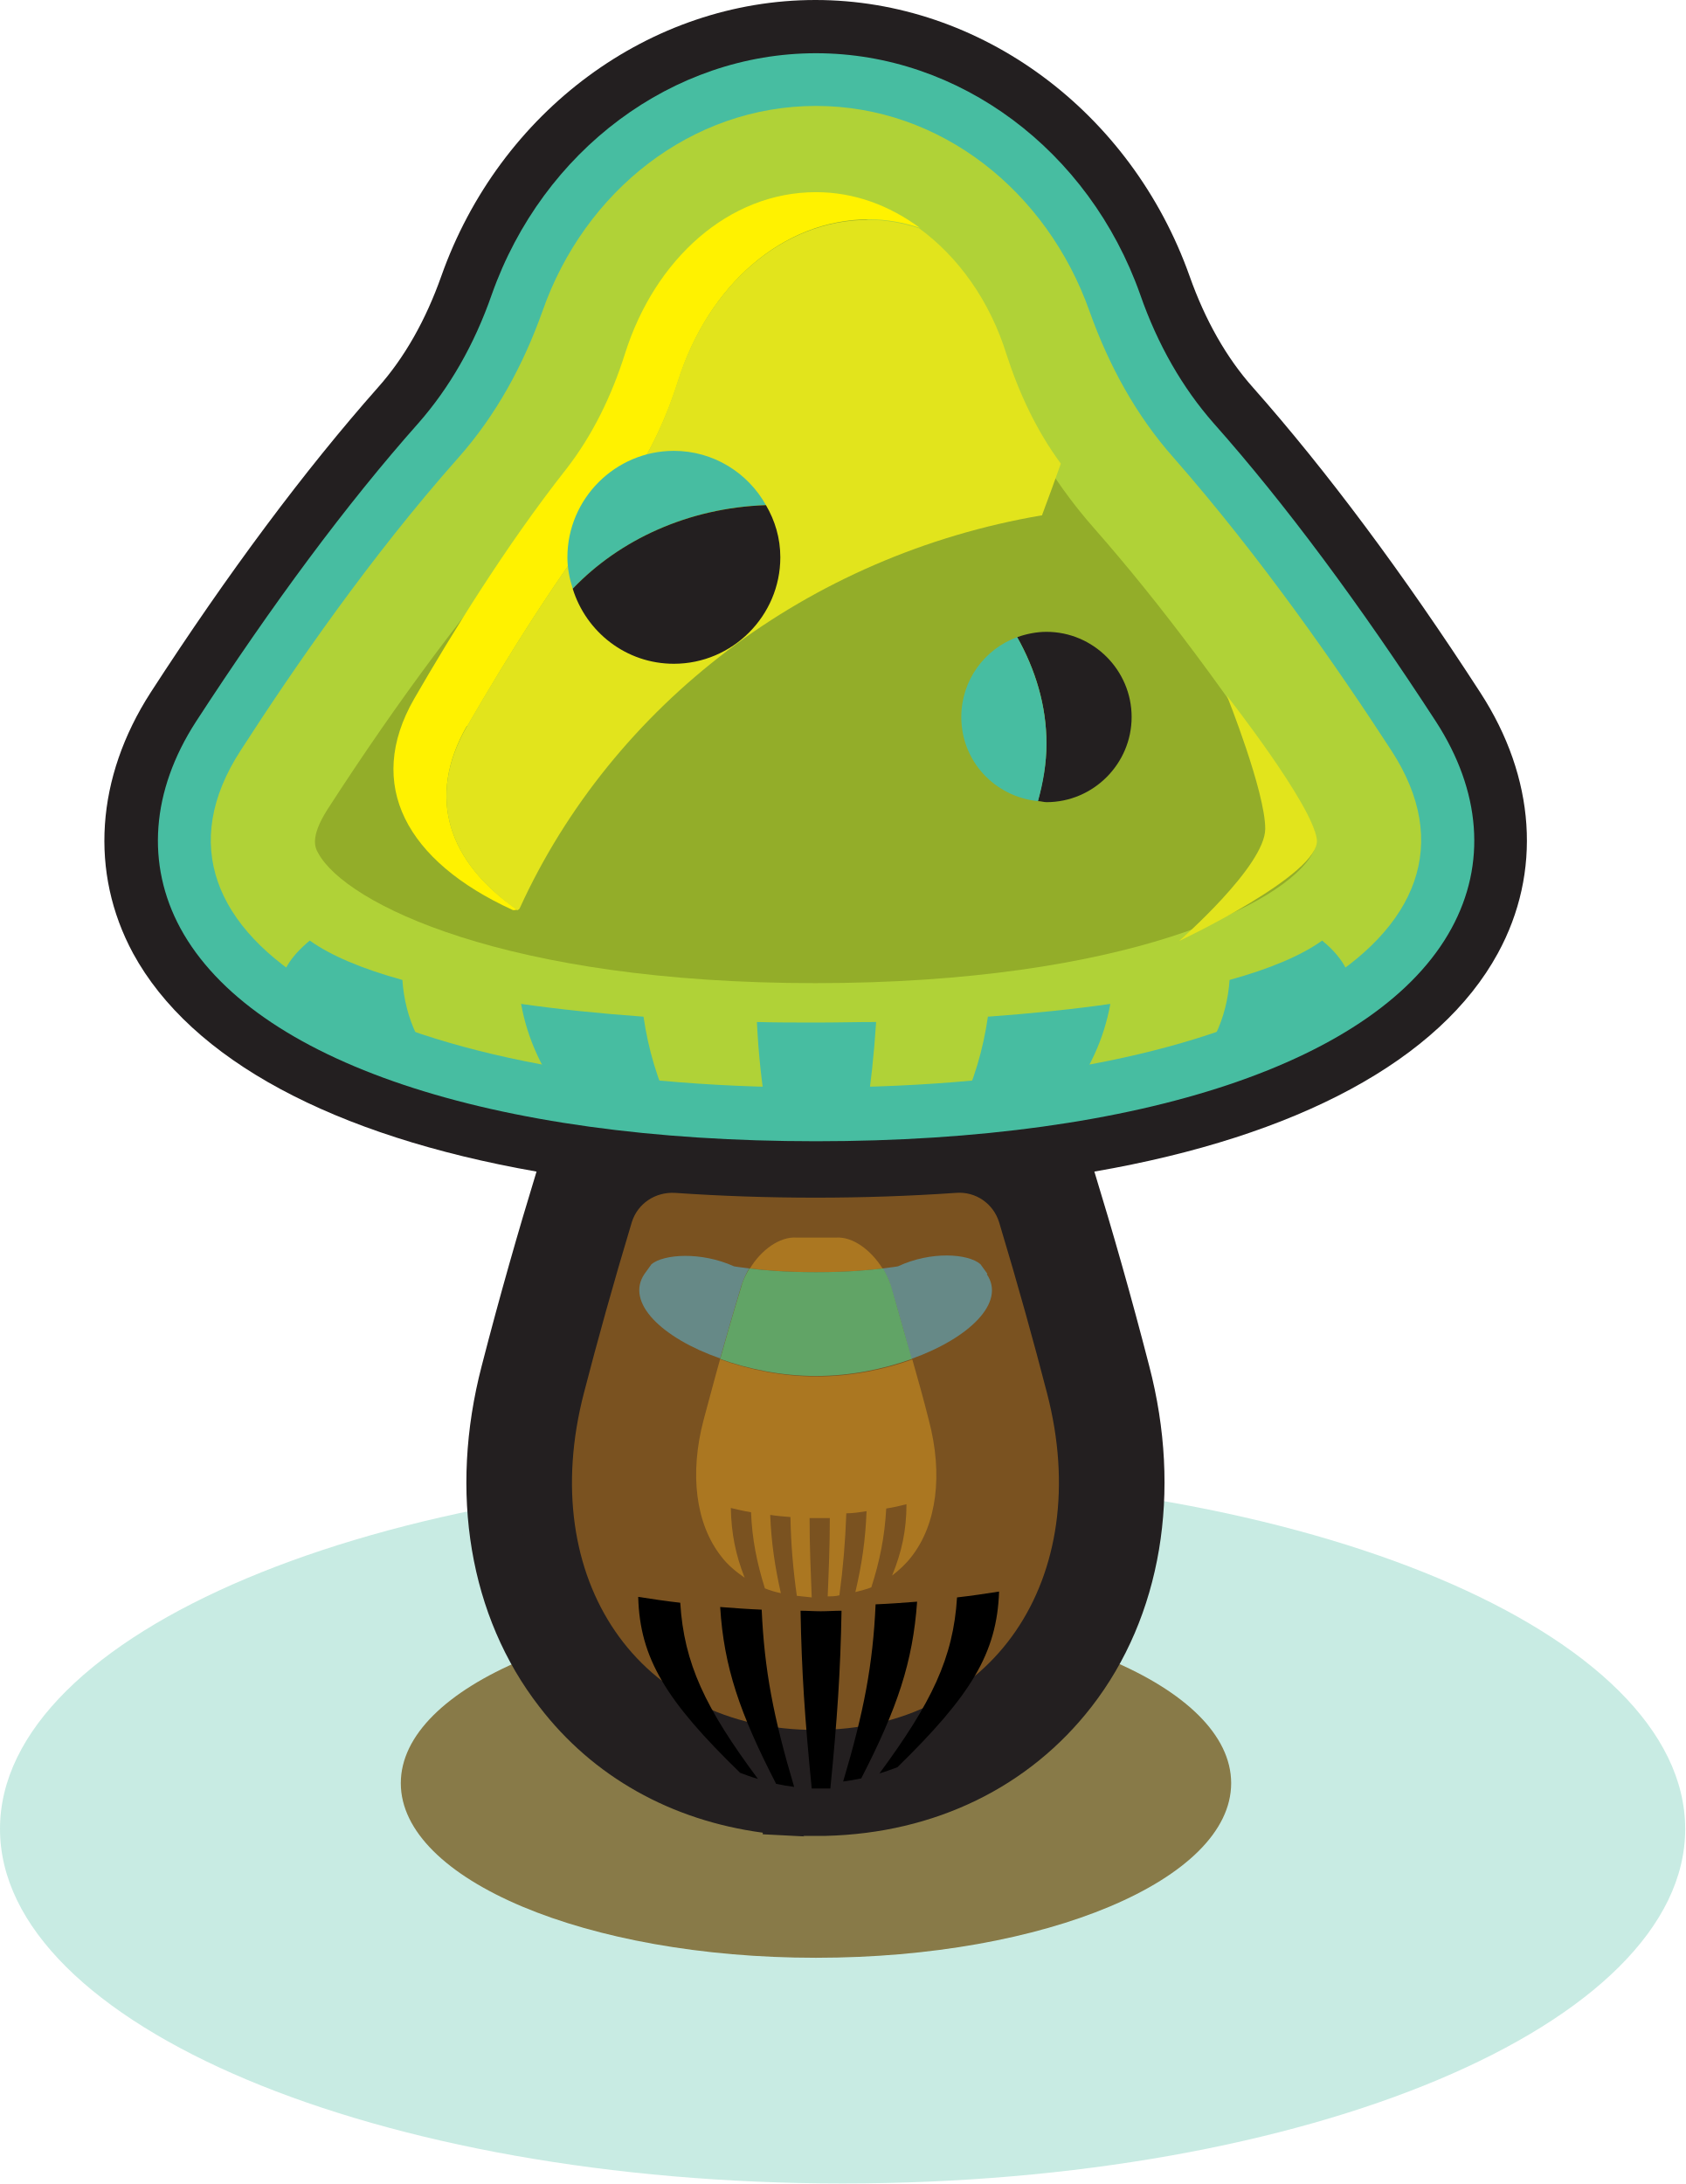
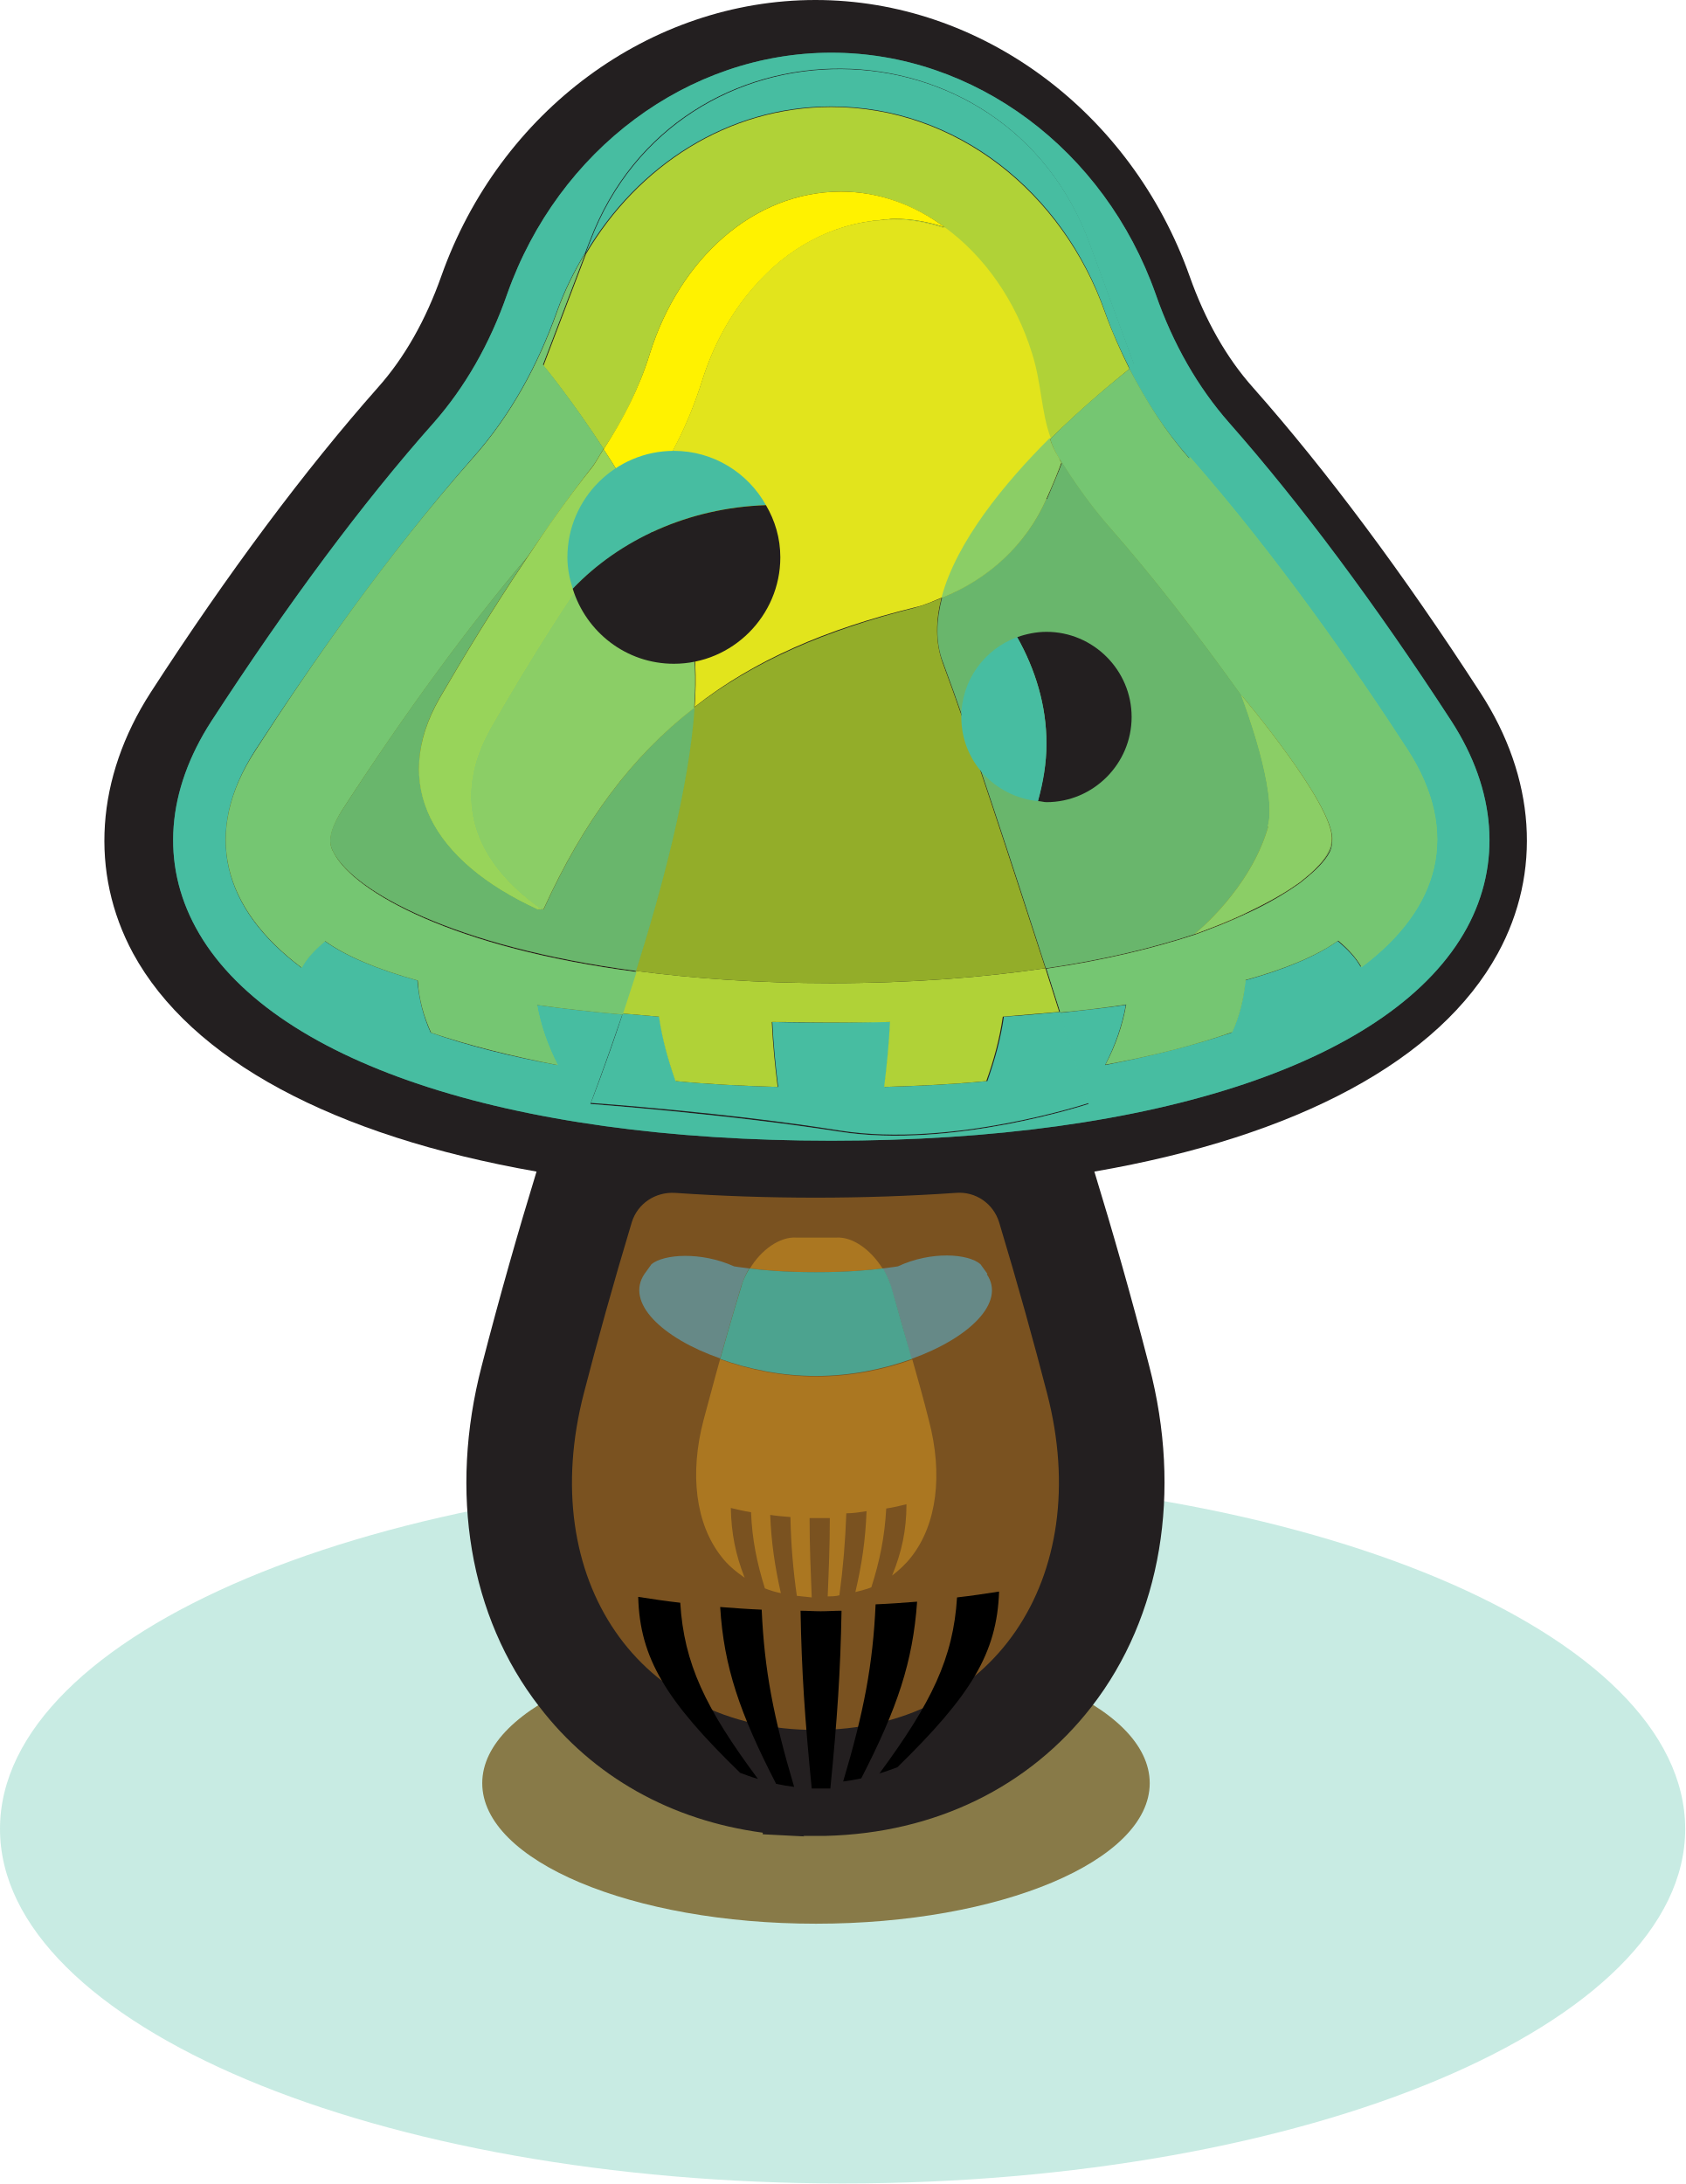
- <svg xmlns="http://www.w3.org/2000/svg" id="Layer_2" data-name="Layer 2" viewBox="0 0 31.66 41.03">
+ <svg xmlns="http://www.w3.org/2000/svg" id="Layer_2" data-name="Layer 2" viewBox="0 0 31.66 41.03" overflow="visible">
  <defs>
    <style>
      .cls-1 {
        fill: #668987;
      }

      .cls-2 {
        fill: #231f20;
      }

      .cls-3 {
-         fill: #61a466;
-       }
- 
-       .cls-4 {
        fill: #6c4a05;
        opacity: .7;
      }

-       .cls-5 {
+       .cls-4 {
        fill: #e2e41c;
      }

-       .cls-6 {
+       .cls-5 {
        fill: #b0d237;
      }

+       .cls-6 {
+         fill: #7a5220;
+       }
+ 
      .cls-7 {
-         fill: #7a5220;
+         opacity: .56;
+       }
+ 
+       .cls-7, .cls-8, .cls-9 {
+         fill: #47bda1;
      }

      .cls-8 {
        opacity: .3;
      }

-       .cls-8, .cls-9 {
-         fill: #47bda1;
+       .cls-10 {
+         fill: #4ca38f;
      }

-       .cls-10 {
+       .cls-11 {
        fill: #93ad29;
      }

-       .cls-11 {
+       .cls-12 {
        fill: #ab7721;
      }

-       .cls-12 {
+       .cls-13 {
        fill: #fff200;
      }
    </style>
  </defs>
  <g id="Layer_1-2" data-name="Layer 1">
    <g>
      <ellipse class="cls-8" cx="15.83" cy="34.36" rx="15.83" ry="6.66" />
-       <ellipse class="cls-4" cx="15.33" cy="33.5" rx="7.8" ry="3.28" />
+       <ellipse class="cls-3" cx="15.33" cy="33.5" rx="6.27" ry="2.64" />
      <path class="cls-2" d="M15.11,34.5l-.78-.04v-.03c-1.72-.23-3.19-1.05-4.2-2.37-1.31-1.69-1.7-4.02-1.08-6.4.34-1.32.69-2.54,1.03-3.65-3.82-.67-6.49-2.1-7.58-4.1-.82-1.52-.7-3.3.33-4.9,1.45-2.24,2.89-4.17,4.27-5.73.5-.56.9-1.27,1.19-2.09,1.1-3.11,3.93-5.19,7.03-5.19s5.93,2.09,7.03,5.19c.29.82.69,1.53,1.19,2.09,1.38,1.56,2.82,3.49,4.27,5.73,1.04,1.6,1.16,3.38.33,4.9-1.09,2-3.76,3.44-7.58,4.1.34,1.11.69,2.33,1.03,3.65.62,2.37.23,4.71-1.08,6.4-1.17,1.51-2.94,2.38-5,2.43-.07,0-.13,0-.2,0s-.13,0-.22,0Z" />
-       <path class="cls-2" d="M15.33,33.5c-1.82,0-3.39-.73-4.41-2.05-1.12-1.44-1.45-3.46-.91-5.53.57-2.19,1.14-4.07,1.67-5.58.25-.69.44-1.55.59-2.55.42-2.95,1.56-4.72,3.06-4.72s2.64,1.76,3.06,4.72c.14,1,.34,1.86.59,2.55.54,1.51,1.1,3.39,1.67,5.58.54,2.07.21,4.09-.91,5.53-1.02,1.32-2.59,2.05-4.41,2.05Z" />
-       <path class="cls-7" d="M18.77,22.96c-.11-.35-.44-.58-.81-.55-.87.06-1.75.09-2.64.09s-1.77-.03-2.64-.09c-.37-.02-.7.2-.81.55-.35,1.16-.66,2.28-.9,3.21-.91,3.5,1.03,6.33,4.35,6.33s5.26-2.84,4.35-6.33c-.24-.93-.55-2.05-.9-3.21Z" />
-       <path class="cls-9" d="M15.33,21.44c-6.12,0-10.58-1.5-11.94-4-.65-1.2-.55-2.58.29-3.88,1.43-2.2,2.83-4.09,4.18-5.61.58-.66,1.05-1.47,1.38-2.42.96-2.71,3.4-4.53,6.09-4.53s5.13,1.82,6.09,4.53c.33.95.8,1.76,1.38,2.42,1.35,1.52,2.75,3.41,4.18,5.61.84,1.3.95,2.67.29,3.88-1.36,2.5-5.83,4-11.94,4Z" />
-       <path class="cls-6" d="M26.14,14.1c-1-1.54-2.45-3.63-4.09-5.5-.71-.8-1.22-1.74-1.58-2.75-.8-2.26-2.8-3.86-5.14-3.86s-4.35,1.6-5.14,3.86c-.36,1.01-.87,1.95-1.58,2.75-1.65,1.86-3.09,3.95-4.09,5.5-2.27,3.5,2.57,6.33,10.81,6.33s13.08-2.84,10.81-6.33Z" />
-       <path class="cls-10" d="M15.33,18.47c-5.84,0-8.84-1.5-9.35-2.44-.06-.1-.16-.3.17-.82,1.35-2.09,2.68-3.86,3.93-5.28.84-.95,1.51-2.1,1.97-3.42.55-1.54,1.83-2.54,3.27-2.54s2.73,1,3.27,2.54c.47,1.32,1.13,2.47,1.97,3.42,1.25,1.42,2.57,3.19,3.93,5.28.34.52.23.71.17.82-.51.94-3.51,2.44-9.35,2.44Z" />
-       <path class="cls-12" d="M8.78,13.64c.7-1.21,1.71-2.86,2.86-4.32.49-.63.85-1.37,1.1-2.16.56-1.78,1.95-3.04,3.59-3.04.33,0,.65.06.95.16-.57-.42-1.23-.67-1.95-.67-1.64,0-3.03,1.26-3.59,3.04-.25.79-.61,1.53-1.1,2.16-1.15,1.46-2.16,3.11-2.86,4.32-.93,1.62-.14,3.05,1.84,3.96.03.02.07,0,.1,0-1.29-.89-1.72-2.1-.95-3.45Z" />
-       <path class="cls-5" d="M19.58,9.67c.16-.43.2-.54.35-.96-.45-.61-.78-1.31-1.02-2.05-.31-1-.9-1.83-1.64-2.37-.31-.1-.62-.16-.95-.16-1.64,0-3.03,1.26-3.59,3.04-.25.79-.61,1.53-1.1,2.16-1.15,1.46-2.16,3.11-2.86,4.32-.77,1.34-.34,2.55.95,3.45.02-.01.04-.02.05-.05,1.74-3.8,5.39-6.62,9.81-7.37Z" />
+       <g>
+         <path class="cls-9" d="M15.62,2c2.35,0,4.35,1.6,5.14,3.86.13.37.29.72.46,1.06.05-.04.09-.07.09-.07l-.83-2.26c-1.59-4.36-7.74-4.4-9.39-.06l-.09.23c.98-1.66,2.68-2.76,4.61-2.76Z" />
+         <path class="cls-9" d="M18.54,20.31c-.61.06-1.26.09-1.92.11.05-.4.09-.8.11-1.22-.36,0-.73.01-1.11.01s-.75,0-1.11-.01c.02.42.06.82.11,1.22-.66-.02-1.31-.05-1.92-.11-.14-.39-.25-.79-.31-1.21-.24-.02-.46-.04-.69-.06-.33,1-.6,1.68-.6,1.68,0,0,2.57.18,4.68.52,2.11.33,4.68-.52,4.68-.52,0,0-.22-.7-.54-1.71-.34.03-.69.07-1.06.09-.06.42-.17.81-.31,1.21Z" />
+         <path class="cls-5" d="M15.62,18.47c-1.38,0-2.6-.09-3.67-.23-.09.28-.18.55-.26.8.23.02.45.04.69.06.06.42.17.81.31,1.21.61.06,1.26.09,1.92.11-.05-.4-.09-.8-.11-1.22.36,0,.73.01,1.11.01s.75,0,1.11-.01c-.02.42-.06.82-.11,1.22.66-.02,1.31-.05,1.92-.11.14-.39.25-.79.31-1.21.37-.03.72-.06,1.06-.09-.08-.26-.17-.53-.26-.82-1.15.17-2.49.28-4.03.28Z" />
+         <path class="cls-5" d="M11.34,8.44c.37-.55.67-1.15.87-1.8.56-1.78,1.95-3.04,3.59-3.04.71,0,1.37.25,1.95.67-.31-.1-.62-.16-.95-.16-.07,0-.14.02-.22.02.01,0,.03,0,.05.01.05,0,.1-.01.16-.01.33,0,.65.06.95.16.74.54,1.33,1.37,1.64,2.37.18.57.17,1.1.35,1.59.67-.66,1.28-1.15,1.49-1.32-.17-.34-.33-.7-.46-1.06-.8-2.26-2.8-3.86-5.14-3.86-1.94,0-3.63,1.1-4.61,2.76l-.8,2.1s.53.64,1.14,1.58Z" />
+         <path class="cls-11" d="M16.63,4.14s-.03,0-.05-.01c-.94.07-1.79.53-2.43,1.28.65-.75,1.52-1.22,2.47-1.27Z" />
+         <path class="cls-11" d="M17.7,11.23c-.17.07-.34.14-.52.19-1.66.42-3.02,1-4.14,1.87-.1,1.5-.62,3.43-1.1,4.95,1.07.14,2.28.23,3.67.23,1.54,0,2.88-.11,4.03-.28-.62-1.91-1.44-4.43-1.93-5.74-.14-.39-.13-.8-.02-1.22Z" />
+         <path class="cls-13" d="M12.09,9.32c.49-.63.85-1.37,1.1-2.16.21-.67.54-1.27.96-1.75.64-.75,1.49-1.21,2.43-1.28.07,0,.14-.02.22-.02.33,0,.65.06.95.16-.57-.42-1.23-.67-1.95-.67-1.64,0-3.03,1.26-3.59,3.04-.2.65-.51,1.25-.87,1.8.21.32.42.67.63,1.05.04-.05.08-.11.12-.16Z" />
+         <path class="cls-4" d="M17.73,4.28c-.31-.1-.62-.16-.95-.16-.05,0-.1.01-.16.01-.95.05-1.82.51-2.47,1.27-.42.48-.75,1.08-.96,1.75-.25.79-.61,1.53-1.1,2.16-.04.05-.08.11-.12.16.41.74.79,1.56,1,2.37.1.39.12.89.08,1.44,1.12-.88,2.47-1.46,4.14-1.87.18-.04.35-.12.52-.19.28-1.05,1.19-2.15,2.03-2.99-.18-.49-.17-1.02-.35-1.59-.31-1-.9-1.83-1.64-2.37Z" />
+         <path class="cls-9" d="M23.09,7.94c-.58-.66-1.05-1.47-1.38-2.42-.96-2.71-3.4-4.53-6.09-4.53s-5.13,1.82-6.09,4.53c-.33.95-.8,1.76-1.38,2.42-1.35,1.52-2.75,3.41-4.18,5.61-.84,1.3-.95,2.67-.29,3.88,1.36,2.5,5.83,4,11.94,4s10.58-1.5,11.94-4c.65-1.2.55-2.58-.29-3.88-1.43-2.2-2.84-4.09-4.18-5.61ZM25.57,18.18c-.08-.15-.2-.29-.37-.44-.02-.02-.05-.04-.07-.06-.39.28-.98.53-1.74.74-.02.35-.11.67-.25.98-.71.24-1.51.44-2.38.61.19-.37.32-.74.39-1.13-.39.06-.81.1-1.24.15.32,1.01.54,1.71.54,1.71,0,0-2.57.85-4.68.52-2.11-.33-4.68-.52-4.68-.52,0,0,.26-.68.6-1.68-.57-.05-1.11-.11-1.61-.18.07.4.2.77.39,1.13-.87-.16-1.67-.36-2.38-.61-.14-.31-.22-.63-.25-.98-.76-.21-1.35-.46-1.74-.74-.02.02-.05.04-.07.06-.17.15-.29.3-.37.44-1.47-1.1-1.87-2.52-.87-4.08,1-1.54,2.45-3.63,4.09-5.5.71-.8,1.22-1.74,1.58-2.75.14-.39.32-.75.53-1.1l.09-.23c1.65-4.34,7.8-4.3,9.39.06l.83,2.26s-.04.03-.09.07c.3.6.67,1.17,1.12,1.68,1.65,1.86,3.09,3.95,4.09,5.5,1.01,1.55.61,2.97-.87,4.08Z" />
+         <path class="cls-7" d="M23.09,7.94c-.58-.66-1.05-1.47-1.38-2.42-.96-2.71-3.4-4.53-6.09-4.53s-5.13,1.82-6.09,4.53c-.33.95-.8,1.76-1.38,2.42-1.35,1.52-2.75,3.41-4.18,5.61-.84,1.3-.95,2.67-.29,3.88,1.36,2.5,5.83,4,11.94,4s10.58-1.5,11.94-4c.65-1.2.55-2.58-.29-3.88-1.43-2.2-2.84-4.09-4.18-5.61ZM25.57,18.18c-.08-.15-.2-.29-.37-.44-.02-.02-.05-.04-.07-.06-.39.28-.98.53-1.74.74-.02.35-.11.67-.25.98-.71.24-1.51.44-2.38.61.19-.37.32-.74.39-1.13-.39.06-.81.1-1.24.15.32,1.01.54,1.71.54,1.71,0,0-2.57.85-4.68.52-2.11-.33-4.68-.52-4.68-.52,0,0,.26-.68.6-1.68-.57-.05-1.11-.11-1.61-.18.07.4.2.77.39,1.13-.87-.16-1.67-.36-2.38-.61-.14-.31-.22-.63-.25-.98-.76-.21-1.35-.46-1.74-.74-.02.02-.05.04-.07.06-.17.15-.29.3-.37.44-1.47-1.1-1.87-2.52-.87-4.08,1-1.54,2.45-3.63,4.09-5.5.71-.8,1.22-1.74,1.58-2.75.14-.39.32-.75.53-1.1l.09-.23c1.65-4.34,7.8-4.3,9.39.06l.83,2.26s-.04.03-.09.07c.3.6.67,1.17,1.12,1.68,1.65,1.86,3.09,3.95,4.09,5.5,1.01,1.55.61,2.97-.87,4.08Z" />
+         <path class="cls-5" d="M6.27,16.02c-.06-.1-.16-.3.17-.82,1.19-1.83,2.35-3.41,3.47-4.74.38-.56.78-1.13,1.2-1.67.09-.11.15-.24.23-.36-.61-.94-1.14-1.58-1.14-1.58l.8-2.1c-.21.35-.39.71-.53,1.1-.36,1.01-.87,1.95-1.58,2.75-1.65,1.86-3.09,3.95-4.09,5.5-1.01,1.55-.61,2.97.87,4.08.08-.15.2-.29.37-.44.02-.02.05-.04.07-.06.39.28.98.53,1.74.74.02.35.11.67.25.98.71.24,1.51.44,2.38.61-.19-.37-.32-.74-.39-1.13.5.07,1.04.13,1.61.18.08-.25.17-.52.26-.8-3.45-.45-5.29-1.5-5.68-2.22Z" />
+         <path class="cls-7" d="M6.27,16.02c-.06-.1-.16-.3.17-.82,1.19-1.83,2.35-3.41,3.47-4.74.38-.56.78-1.13,1.2-1.67.09-.11.15-.24.23-.36-.61-.94-1.14-1.58-1.14-1.58l.8-2.1c-.21.35-.39.71-.53,1.1-.36,1.01-.87,1.95-1.58,2.75-1.65,1.86-3.09,3.95-4.09,5.5-1.01,1.55-.61,2.97.87,4.08.08-.15.2-.29.37-.44.02-.02.05-.04.07-.06.39.28.98.53,1.74.74.02.35.11.67.25.98.71.24,1.51.44,2.38.61-.19-.37-.32-.74-.39-1.13.5.07,1.04.13,1.61.18.08-.25.17-.52.26-.8-3.45-.45-5.29-1.5-5.68-2.22Z" />
+         <path class="cls-5" d="M22.34,8.61c-.45-.51-.81-1.08-1.12-1.68-.21.17-.83.66-1.49,1.32.04.12.09.24.16.35.29.48.61.93.97,1.33.8.91,1.63,1.98,2.48,3.17,0,0,0-.02,0-.02,0,0,1.73,2.05,1.69,2.7,0,0,0,0,0,0,0,.13-.03.2-.06.25-.08.15-.25.32-.46.49-.04.03-.08.07-.13.1-.27.19-.61.39-1.04.58-.25.12-.49.21-.65.27-.15.06-.24.09-.24.09,0,0,0,0,0,0-.76.25-1.69.48-2.79.64.09.29.18.56.26.82.43-.04.85-.09,1.24-.15-.07.4-.2.77-.39,1.13.87-.16,1.67-.36,2.38-.61.14-.31.22-.63.25-.98.76-.21,1.35-.46,1.74-.74.02.02.05.04.07.06.17.15.29.3.37.44,1.47-1.1,1.87-2.52.87-4.08-1-1.54-2.45-3.63-4.09-5.5Z" />
+         <path class="cls-7" d="M22.34,8.61c-.45-.51-.81-1.08-1.12-1.68-.21.17-.83.66-1.49,1.32.04.12.09.24.16.35.29.48.61.93.97,1.33.8.91,1.63,1.98,2.48,3.17,0,0,0-.02,0-.02,0,0,1.73,2.05,1.69,2.7,0,0,0,0,0,0,0,.13-.03.2-.06.25-.08.15-.25.32-.46.49-.04.03-.08.07-.13.1-.27.19-.61.39-1.04.58-.25.12-.49.21-.65.27-.15.06-.24.09-.24.09,0,0,0,0,0,0-.76.25-1.69.48-2.79.64.09.29.18.56.26.82.43-.04.85-.09,1.24-.15-.07.4-.2.77-.39,1.13.87-.16,1.67-.36,2.38-.61.14-.31.22-.63.25-.98.76-.21,1.35-.46,1.74-.74.02.02.05.04.07.06.17.15.29.3.37.44,1.47-1.1,1.87-2.52.87-4.08-1-1.54-2.45-3.63-4.09-5.5Z" />
+         <path class="cls-11" d="M24.37,16.62c-.32.23-.7.43-1.04.58.43-.19.78-.39,1.04-.58Z" />
+         <path class="cls-7" d="M24.37,16.62c-.32.23-.7.43-1.04.58.43-.19.78-.39,1.04-.58Z" />
+         <path class="cls-11" d="M24.5,16.51c.21-.17.38-.34.46-.49.03-.05.07-.13.06-.25-.02.26-.23.51-.52.74Z" />
+         <path class="cls-7" d="M24.5,16.51c.21-.17.38-.34.46-.49.03-.05.07-.13.06-.25-.02.26-.23.51-.52.74Z" />
+         <path class="cls-11" d="M19.66,9.37c-.38.87-1.1,1.5-1.96,1.86-.11.42-.13.84.02,1.22.49,1.31,1.31,3.82,1.93,5.74,1.1-.16,2.03-.39,2.79-.64.03-.03,1.05-.84,1.39-2.03.19-.64-.44-2.29-.49-2.43-.85-1.19-1.68-2.26-2.48-3.17-.36-.41-.68-.86-.97-1.33.02.03.03.07.06.11-.05.14-.16.39-.28.68Z" />
+         <path class="cls-7" d="M19.66,9.37c-.38.87-1.1,1.5-1.96,1.86-.11.42-.13.84.02,1.22.49,1.31,1.31,3.82,1.93,5.74,1.1-.16,2.03-.39,2.79-.64.03-.03,1.05-.84,1.39-2.03.19-.64-.44-2.29-.49-2.43-.85-1.19-1.68-2.26-2.48-3.17-.36-.41-.68-.86-.97-1.33.02.03.03.07.06.11-.05.14-.16.39-.28.68Z" />
+         <path class="cls-11" d="M10.22,17.08s-.02,0-.03,0c0,0-.01,0-.02-.01-.02,0-.04.02-.07,0-1.97-.91-2.77-2.34-1.84-3.96.44-.76,1.01-1.7,1.65-2.65-1.12,1.32-2.28,2.9-3.47,4.74-.34.52-.23.71-.17.82.39.72,2.23,1.76,5.68,2.22.48-1.52,1-3.45,1.1-4.95-1.16.9-2.07,2.11-2.83,3.78Z" />
+         <path class="cls-7" d="M10.22,17.08s-.02,0-.03,0c0,0-.01,0-.02-.01-.02,0-.04.02-.07,0-1.97-.91-2.77-2.34-1.84-3.96.44-.76,1.01-1.7,1.65-2.65-1.12,1.32-2.28,2.9-3.47,4.74-.34.52-.23.71-.17.82.39.72,2.23,1.76,5.68,2.22.48-1.52,1-3.45,1.1-4.95-1.16.9-2.07,2.11-2.83,3.78Z" />
+         <path class="cls-13" d="M10.1,17.08s.04,0,.07,0c-1.27-.89-1.69-2.1-.93-3.43.67-1.17,1.64-2.74,2.73-4.16-.21-.37-.42-.73-.63-1.05-.08.12-.14.25-.23.36-.43.54-.83,1.11-1.2,1.67-.64.95-1.21,1.89-1.65,2.65-.93,1.62-.14,3.05,1.84,3.96Z" />
+         <path class="cls-7" d="M10.1,17.08s.04,0,.07,0c-1.27-.89-1.69-2.1-.93-3.43.67-1.17,1.64-2.74,2.73-4.16-.21-.37-.42-.73-.63-1.05-.08.12-.14.25-.23.36-.43.54-.83,1.11-1.2,1.67-.64.95-1.21,1.89-1.65,2.65-.93,1.62-.14,3.05,1.84,3.96Z" />
+         <path class="cls-4" d="M17.7,11.23c.86-.35,1.58-.99,1.96-1.86.13-.29.23-.54.28-.68-.03-.03-.03-.07-.06-.11-.07-.11-.12-.23-.16-.35-.84.84-1.75,1.94-2.03,2.99Z" />
+         <path class="cls-7" d="M17.7,11.23c.86-.35,1.58-.99,1.96-1.86.13-.29.23-.54.28-.68-.03-.03-.03-.07-.06-.11-.07-.11-.12-.23-.16-.35-.84.84-1.75,1.94-2.03,2.99Z" />
+         <path class="cls-4" d="M10.16,17.07s.01,0,.02.01c.01,0,.02,0,.03,0,.76-1.67,1.67-2.88,2.83-3.78.04-.55.02-1.05-.08-1.44-.21-.81-.59-1.63-1-2.37-1.1,1.42-2.06,2.99-2.73,4.16-.77,1.33-.35,2.54.93,3.43Z" />
+         <path class="cls-7" d="M10.16,17.07s.01,0,.02.01c.01,0,.02,0,.03,0,.76-1.67,1.67-2.88,2.83-3.78.04-.55.02-1.05-.08-1.44-.21-.81-.59-1.63-1-2.37-1.1,1.42-2.06,2.99-2.73,4.16-.77,1.33-.35,2.54.93,3.43Z" />
+         <path class="cls-4" d="M23.83,15.52c-.34,1.19-1.36,2-1.39,2.03,0,0,0,0,0,0,0,0,.09-.03.24-.09.24-.09.45-.18.65-.27.34-.16.73-.36,1.04-.58.05-.03.09-.07.13-.1.29-.23.5-.48.52-.74,0,0,0,0,0,0,.04-.65-1.69-2.7-1.69-2.7,0,0,0,.02,0,.02.05.13.67,1.78.49,2.43Z" />
+         <path class="cls-7" d="M23.83,15.52c-.34,1.19-1.36,2-1.39,2.03,0,0,0,0,0,0,0,0,.09-.03.24-.09.24-.09.45-.18.65-.27.34-.16.73-.36,1.04-.58.05-.03.09-.07.13-.1.29-.23.5-.48.52-.74,0,0,0,0,0,0,.04-.65-1.69-2.7-1.69-2.7,0,0,0,.02,0,.02.05.13.67,1.78.49,2.43Z" />
+         <path class="cls-4" d="M24.5,16.51s-.08.07-.13.1c.05-.03.09-.07.13-.1Z" />
+         <path class="cls-7" d="M24.5,16.51s-.08.07-.13.1c.05-.03.09-.07.13-.1Z" />
+         <path class="cls-4" d="M23.33,17.2c-.2.09-.41.18-.65.27.16-.06.4-.15.65-.27Z" />
+         <path class="cls-7" d="M23.33,17.2c-.2.09-.41.18-.65.27.16-.06.4-.15.65-.27Z" />
+       </g>
+       <path class="cls-6" d="M18.77,22.96c-.11-.35-.44-.58-.81-.55-.87.06-1.75.09-2.64.09s-1.77-.03-2.64-.09c-.37-.02-.7.2-.81.55-.35,1.16-.66,2.28-.9,3.21-.91,3.5,1.03,6.33,4.35,6.33s5.26-2.84,4.35-6.33c-.24-.93-.55-2.05-.9-3.21Z" />
      <path class="cls-9" d="M14.39,9.49c-.34-.61-.99-1.02-1.73-1.02-1.1,0-2,.9-2,2,0,.21.04.4.1.59.89-.92,2.17-1.52,3.63-1.57Z" />
      <path class="cls-2" d="M19.66,11.87c-.19,0-.38.04-.55.1.34.6.55,1.28.55,2,0,.38-.07.73-.16,1.08.05,0,.11.02.16.02.88,0,1.6-.72,1.6-1.6s-.72-1.6-1.6-1.6Z" />
      <path class="cls-2" d="M12.66,12.47c1.1,0,2-.9,2-2,0-.36-.1-.69-.27-.98-1.46.05-2.75.65-3.63,1.57.25.81,1,1.41,1.9,1.41Z" />
      <path class="cls-9" d="M19.11,11.97c-.61.22-1.05.81-1.05,1.5,0,.83.63,1.5,1.44,1.58.1-.35.16-.71.16-1.08,0-.72-.21-1.39-.55-2Z" />
      <path d="M13.89,33.3c.14.05.21.08.35.12-.99-1.33-1.39-2.17-1.46-3.31-.27-.03-.53-.07-.79-.11.03,1.15.52,1.95,1.91,3.3Z" />
      <path d="M14.57,33.51c.14.03.21.04.35.06-.39-1.31-.56-2.2-.61-3.33-.26-.01-.52-.03-.78-.05.07,1.13.37,2,1.05,3.32Z" />
      <path d="M15.04,30.26c.02,1.14.08,2.03.21,3.34.14,0,.21,0,.35,0,.13-1.31.19-2.2.21-3.34-.13,0-.26.01-.39.01s-.26-.01-.39-.01Z" />
      <path d="M15.83,33.47c.14-.02.21-.03.35-.06.68-1.32.97-2.19,1.05-3.32-.26.02-.52.04-.78.05-.05,1.13-.22,2.02-.61,3.33Z" />
      <path d="M16.51,33.32c.14-.04.21-.07.35-.12,1.38-1.35,1.87-2.14,1.91-3.3-.26.04-.52.08-.79.11-.07,1.14-.48,1.98-1.46,3.31Z" />
-       <path class="cls-9" d="M25.39,18.62c0,.06-.02.12-.03.18.02-.06.03-.12.03-.18Z" />
-       <path class="cls-9" d="M5.3,18.79c-.01-.06-.02-.12-.03-.18,0,.06.01.12.03.18Z" />
-       <path class="cls-9" d="M5.82,17.67s-.05.04-.07.06c-.35.31-.49.6-.48.88,0,.06.02.12.03.18.19.66,1.33,1.22,3.21,1.61-.61-.64-.9-1.26-.95-1.99-.76-.21-1.35-.46-1.74-.74Z" />
-       <path class="cls-9" d="M9.79,18.86c.12.66.39,1.25.86,1.87.62.07,1.28.12,1.98.16-.28-.6-.45-1.17-.54-1.79-.83-.06-1.6-.14-2.3-.24Z" />
-       <path class="cls-9" d="M15.33,19.21c-.38,0-.75,0-1.11-.01.03.61.09,1.17.19,1.76.31,0,.61.01.93.01s.62,0,.93-.01c.09-.59.15-1.15.19-1.76-.36,0-.73.01-1.11.01Z" />
-       <path class="cls-9" d="M18.56,19.1c-.09.62-.26,1.2-.54,1.79.7-.04,1.37-.09,1.98-.16.47-.62.74-1.21.86-1.87-.7.1-1.47.18-2.3.24Z" />
-       <path class="cls-9" d="M24.91,17.73s-.05-.04-.07-.06c-.39.28-.98.53-1.74.74-.05.73-.34,1.35-.95,1.99,1.88-.39,3.02-.95,3.21-1.61.01-.06.02-.12.03-.18,0-.28-.14-.58-.48-.88Z" />
-       <path class="cls-5" d="M23.05,13.07s1.61,2.05,1.69,2.7-2.59,1.91-2.59,1.91c0,0,1.62-1.41,1.62-2.11s-.72-2.5-.72-2.5Z" />
      <g>
-         <path class="cls-11" d="M13.53,25.53c-.1.35-.2.74-.31,1.14-.27,1.02-.15,1.96.33,2.57.12.16.28.29.44.4-.17-.43-.25-.83-.26-1.31.13.03.25.06.38.08.02.51.11.95.26,1.43.1.04.2.07.3.09-.11-.49-.18-.95-.2-1.47.13.02.25.03.38.04.01.52.05.98.12,1.48.09.01.18.02.28.03-.02-.5-.04-.96-.04-1.49.06,0,.12,0,.19,0s.12,0,.19,0c0,.52-.02.98-.04,1.47.07,0,.15,0,.22-.02.07-.52.11-1,.13-1.54.13,0,.25-.02.38-.04-.02.54-.09,1.01-.21,1.52.1-.03.21-.05.3-.09.16-.5.25-.95.28-1.48.13-.02.26-.05.38-.08,0,.49-.09.9-.27,1.34.13-.1.26-.22.36-.35.48-.61.6-1.55.33-2.57-.1-.4-.21-.79-.31-1.14-.53.19-1.15.32-1.8.32s-1.27-.13-1.8-.32Z" />
-         <path class="cls-11" d="M16.58,23.83c-.22-.35-.56-.6-.87-.58h-.75c-.31-.02-.66.23-.87.58.24.03.64.07,1.25.07s1.01-.04,1.25-.07Z" />
+         <path class="cls-12" d="M13.53,25.53c-.1.35-.2.74-.31,1.14-.27,1.02-.15,1.96.33,2.57.12.16.28.29.44.4-.17-.43-.25-.83-.26-1.31.13.03.25.06.38.08.02.51.11.95.26,1.43.1.04.2.07.3.09-.11-.49-.18-.95-.2-1.47.13.02.25.03.38.04.01.52.05.98.12,1.48.09.01.18.02.28.03-.02-.5-.04-.96-.04-1.49.06,0,.12,0,.19,0s.12,0,.19,0c0,.52-.02.98-.04,1.47.07,0,.15,0,.22-.02.07-.52.11-1,.13-1.54.13,0,.25-.02.38-.04-.02.54-.09,1.01-.21,1.52.1-.03.21-.05.3-.09.16-.5.25-.95.28-1.48.13-.02.26-.05.38-.08,0,.49-.09.9-.27,1.34.13-.1.26-.22.36-.35.48-.61.6-1.55.33-2.57-.1-.4-.21-.79-.31-1.14-.53.19-1.15.32-1.8.32s-1.27-.13-1.8-.32Z" />
+         <path class="cls-12" d="M16.58,23.83c-.22-.35-.56-.6-.87-.58h-.75c-.31-.02-.66.23-.87.58.24.03.64.07,1.25.07s1.01-.04,1.25-.07Z" />
        <path class="cls-1" d="M14.08,23.83c-.18-.02-.29-.04-.29-.04-.62-.28-1.32-.23-1.55-.04l-.13.18c-.37.54.33,1.21,1.42,1.59.22-.78.4-1.37.4-1.37.04-.12.09-.23.15-.33Z" />
        <path class="cls-1" d="M18.55,23.93l-.13-.18c-.23-.2-.93-.25-1.55.04,0,0-.11.02-.29.04.06.1.12.21.15.33,0,0,.18.58.39,1.37,1.09-.39,1.78-1.06,1.42-1.59Z" />
-         <path class="cls-3" d="M16.58,23.83c-.24.03-.64.07-1.25.07s-1.01-.04-1.25-.07c-.06.1-.12.21-.15.33,0,0-.18.58-.4,1.37.53.19,1.15.32,1.8.32s1.27-.13,1.8-.32c-.22-.78-.39-1.37-.39-1.37-.04-.12-.09-.23-.15-.33Z" />
+         <path class="cls-10" d="M16.58,23.83c-.24.03-.64.07-1.25.07s-1.01-.04-1.25-.07c-.06.1-.12.21-.15.33,0,0-.18.58-.4,1.37.53.19,1.15.32,1.8.32s1.27-.13,1.8-.32c-.22-.78-.39-1.37-.39-1.37-.04-.12-.09-.23-.15-.33Z" />
      </g>
    </g>
  </g>
</svg>
